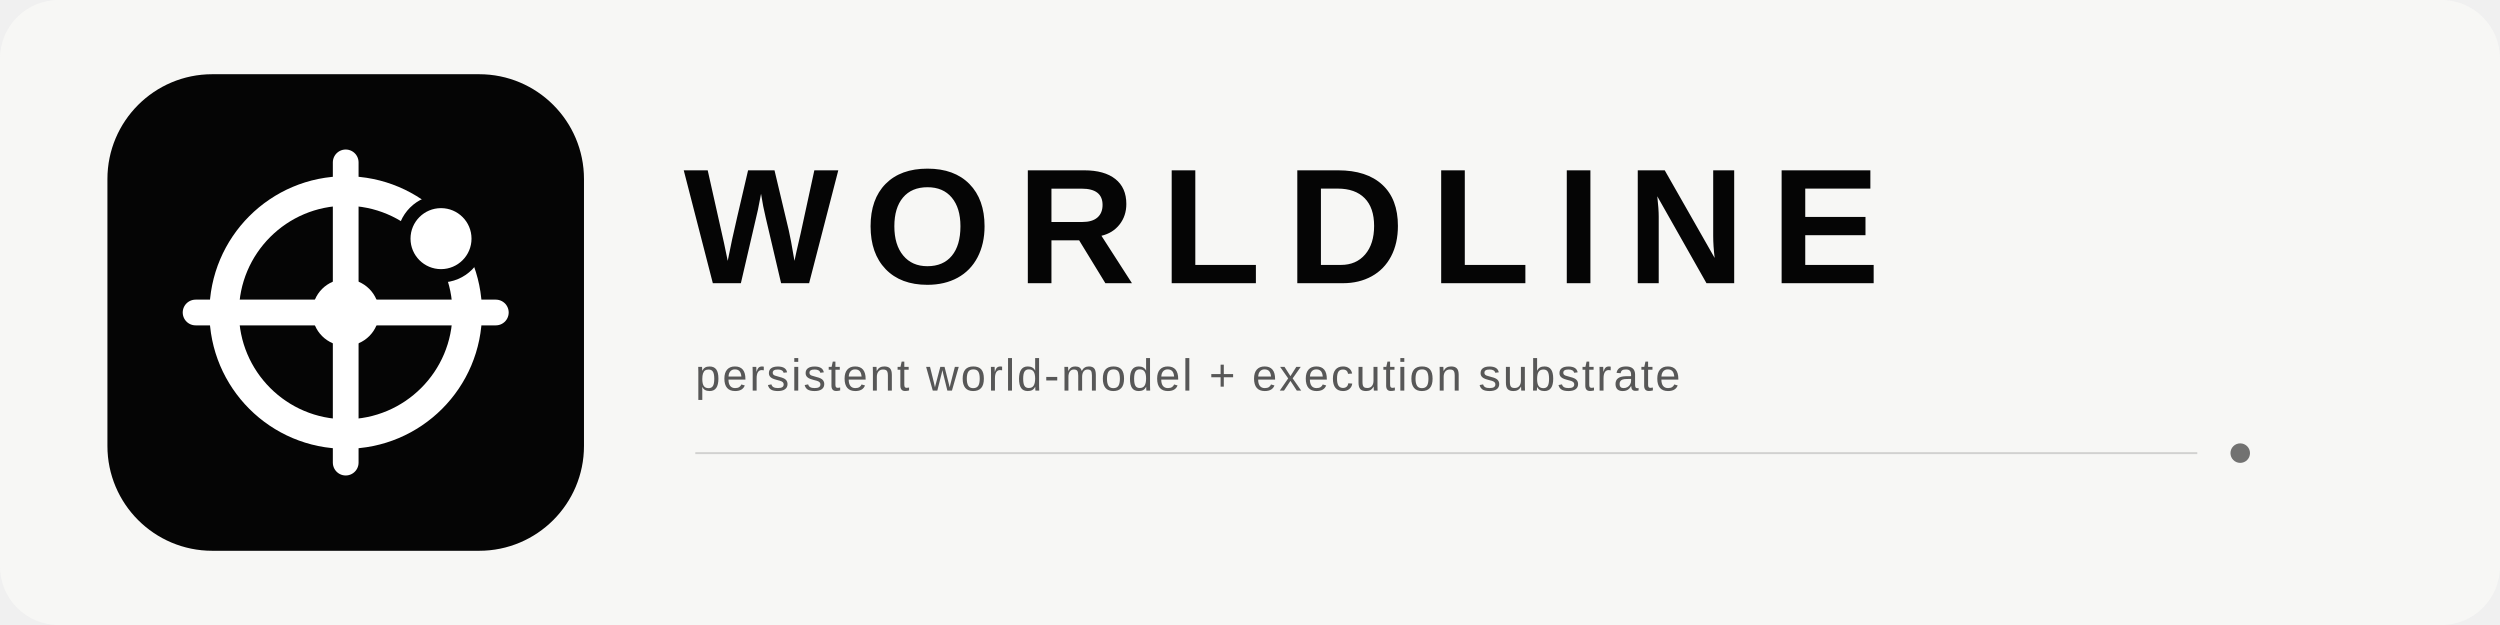
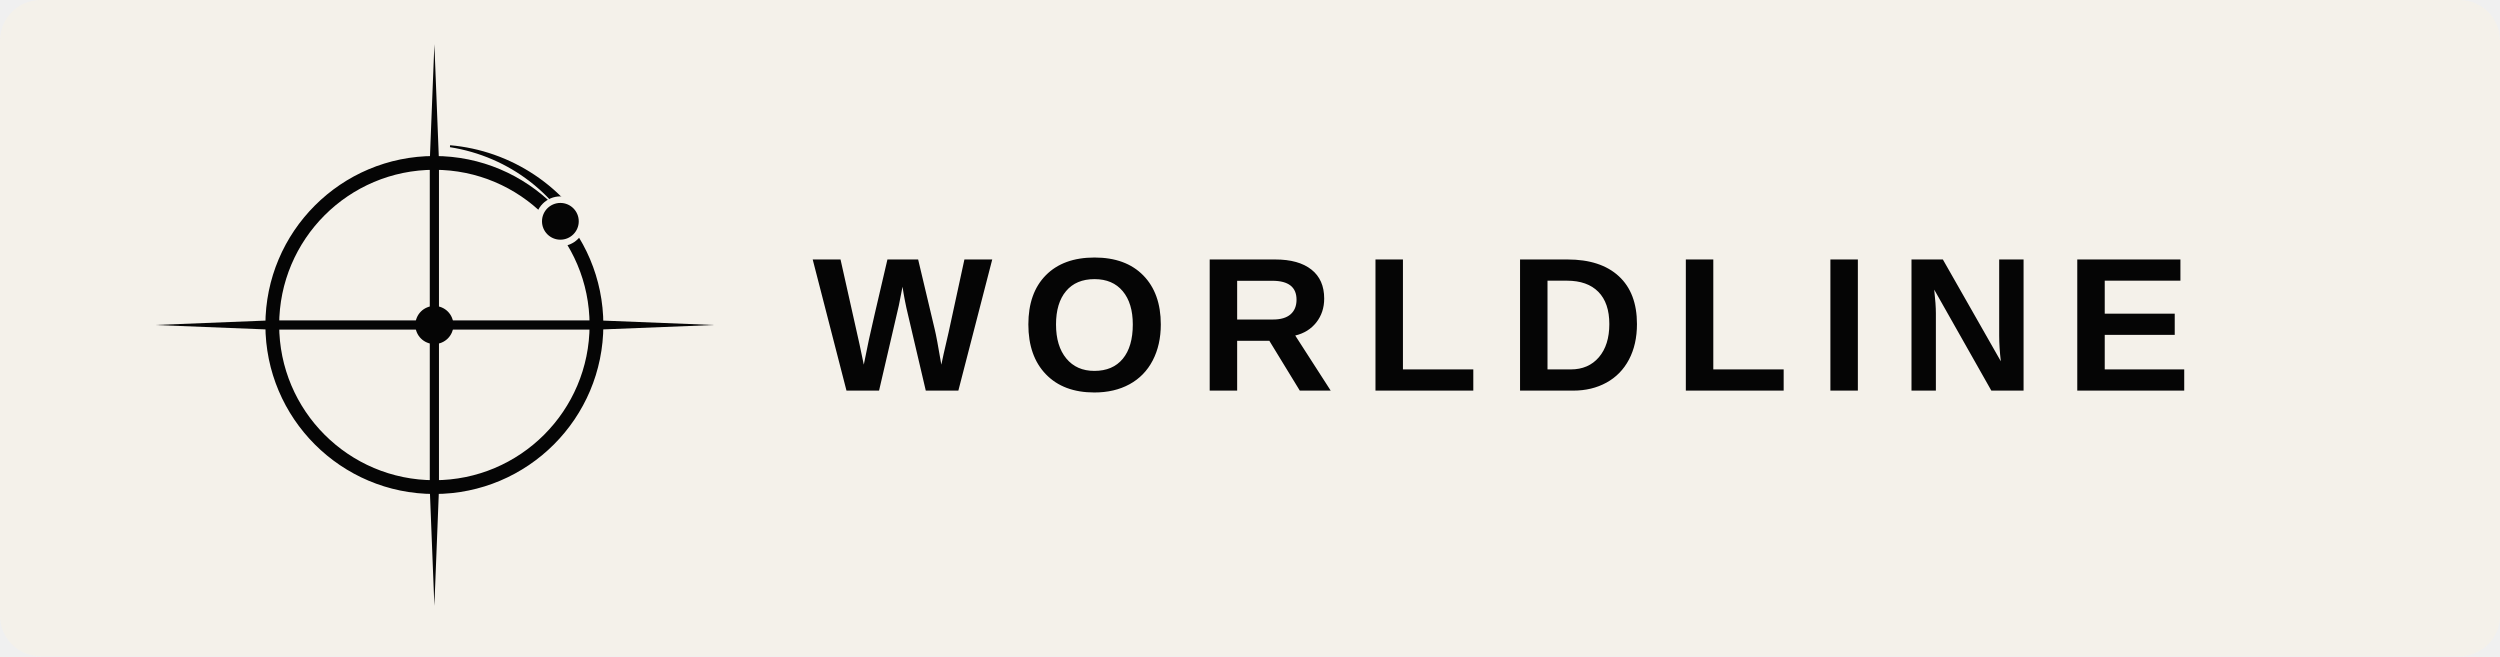
- <svg xmlns="http://www.w3.org/2000/svg" viewBox="0 0 1280 320" role="img" aria-label="WORLDLINE">
-   <rect width="1280" height="320" rx="30" fill="#F7F7F5" />
-   <g transform="translate(55 38) scale(.244)">
-     <g>
-       <rect width="1000" height="1000" rx="220" fill="#050505" />
-       <g fill="#FFFFFF" stroke="#FFFFFF">
-         <circle cx="500" cy="500" r="255" fill="none" stroke-width="62" />
-         <path d="M185 500H815M500 185V815" stroke-width="54" stroke-linecap="round" />
-         <circle cx="500" cy="500" r="70" stroke="none" />
-         <circle cx="700" cy="345" r="78" stroke="#050505" stroke-width="28" />
+ <svg xmlns="http://www.w3.org/2000/svg" viewBox="0 0 1600 420" role="img" aria-label="WORLDLINE">
+   <defs>
+     <mask id="ring-gap">
+       <rect width="1000" height="1000" fill="white" />
+       <circle cx="692" cy="342" r="38" fill="black" />
+     </mask>
+   </defs>
+   <rect width="1600" height="420" rx="26" fill="#F4F1EA" />
+   <g transform="translate(68 -2) scale(.42)">
+     <g fill="#050505" stroke="#050505">
+       <g mask="url(#ring-gap)">
+         <circle cx="500" cy="500" r="247" fill="none" stroke-width="21" />
+         <path d="M74 500 L250 493 L750 493 L926 500 L750 507 L250 507 Z" stroke="none" />
+         <path d="M500 72 L507 250 L507 750 L500 928 L493 750 L493 250 Z" stroke="none" />
+         <path d="M 523.97 226.05 L 532.52 226.93 L 541.04 228.08 L 549.52 229.50 L 557.96 231.18 L 566.33 233.12 L 574.65 235.32 L 582.88 237.79 L 591.04 240.51 L 599.11 243.48 L 607.08 246.71 L 614.95 250.18 L 622.70 253.89 L 630.34 257.85 L 637.85 262.04 L 645.22 266.47 L 652.45 271.12 L 659.53 276.00 L 666.46 281.10 L 673.22 286.41 L 679.81 291.93 L 686.23 297.65 L 692.46 303.58 L 698.51 309.69 L 704.36 315.99 L 691.73 327.36 L 686.66 321.05 L 681.38 314.89 L 675.90 308.88 L 670.22 303.03 L 664.35 297.35 L 658.28 291.85 L 652.04 286.52 L 645.61 281.39 L 639.01 276.45 L 632.25 271.71 L 625.32 267.17 L 618.24 262.84 L 611.01 258.73 L 603.64 254.84 L 596.14 251.18 L 588.50 247.74 L 580.75 244.54 L 572.88 241.58 L 564.91 238.86 L 556.83 236.39 L 548.67 234.17 L 540.42 232.20 L 532.10 230.49 L 523.71 229.04 Z" stroke="none" />
      </g>
+       <circle cx="500" cy="500" r="29" stroke="none" />
+       <circle cx="692" cy="342" r="28" stroke="none" />
    </g>
  </g>
-   <text x="350" y="145" fill="#050505" font-family="Arial, Helvetica, sans-serif" font-size="84" font-weight="700" letter-spacing="13">WORLDLINE</text>
-   <text x="356" y="200" fill="#050505" opacity=".66" font-family="Arial, Helvetica, sans-serif" font-size="23" letter-spacing="1.1">persistent world-model + execution substrate</text>
-   <path d="M356 232H1125" stroke="#050505" opacity=".16" />
-   <circle cx="1147" cy="232" r="5" fill="#050505" opacity=".55" />
+   <text x="520" y="250" fill="#050505" font-family="Arial, Helvetica, sans-serif" font-size="122" font-weight="700" letter-spacing="18">WORLDLINE</text>
</svg>
